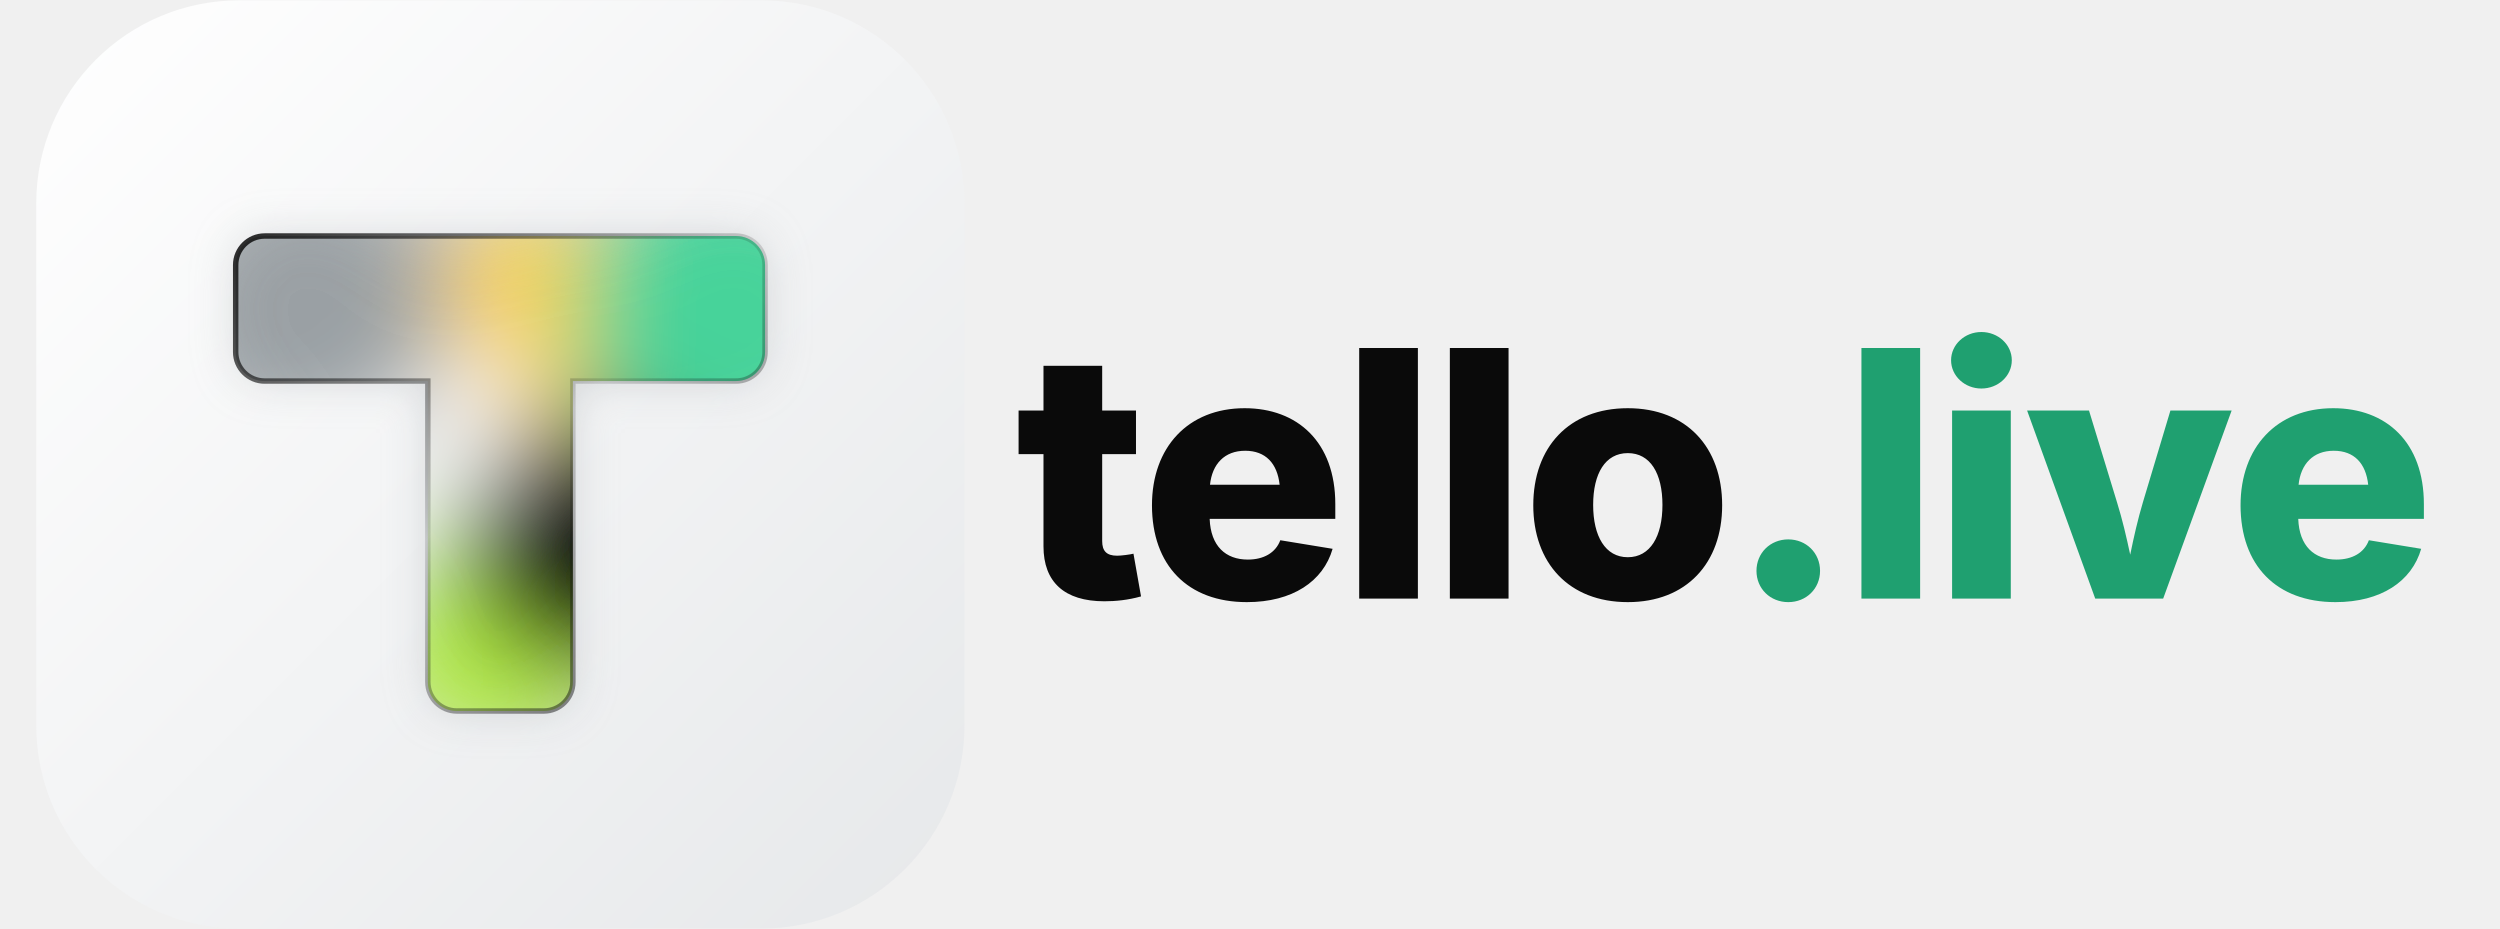
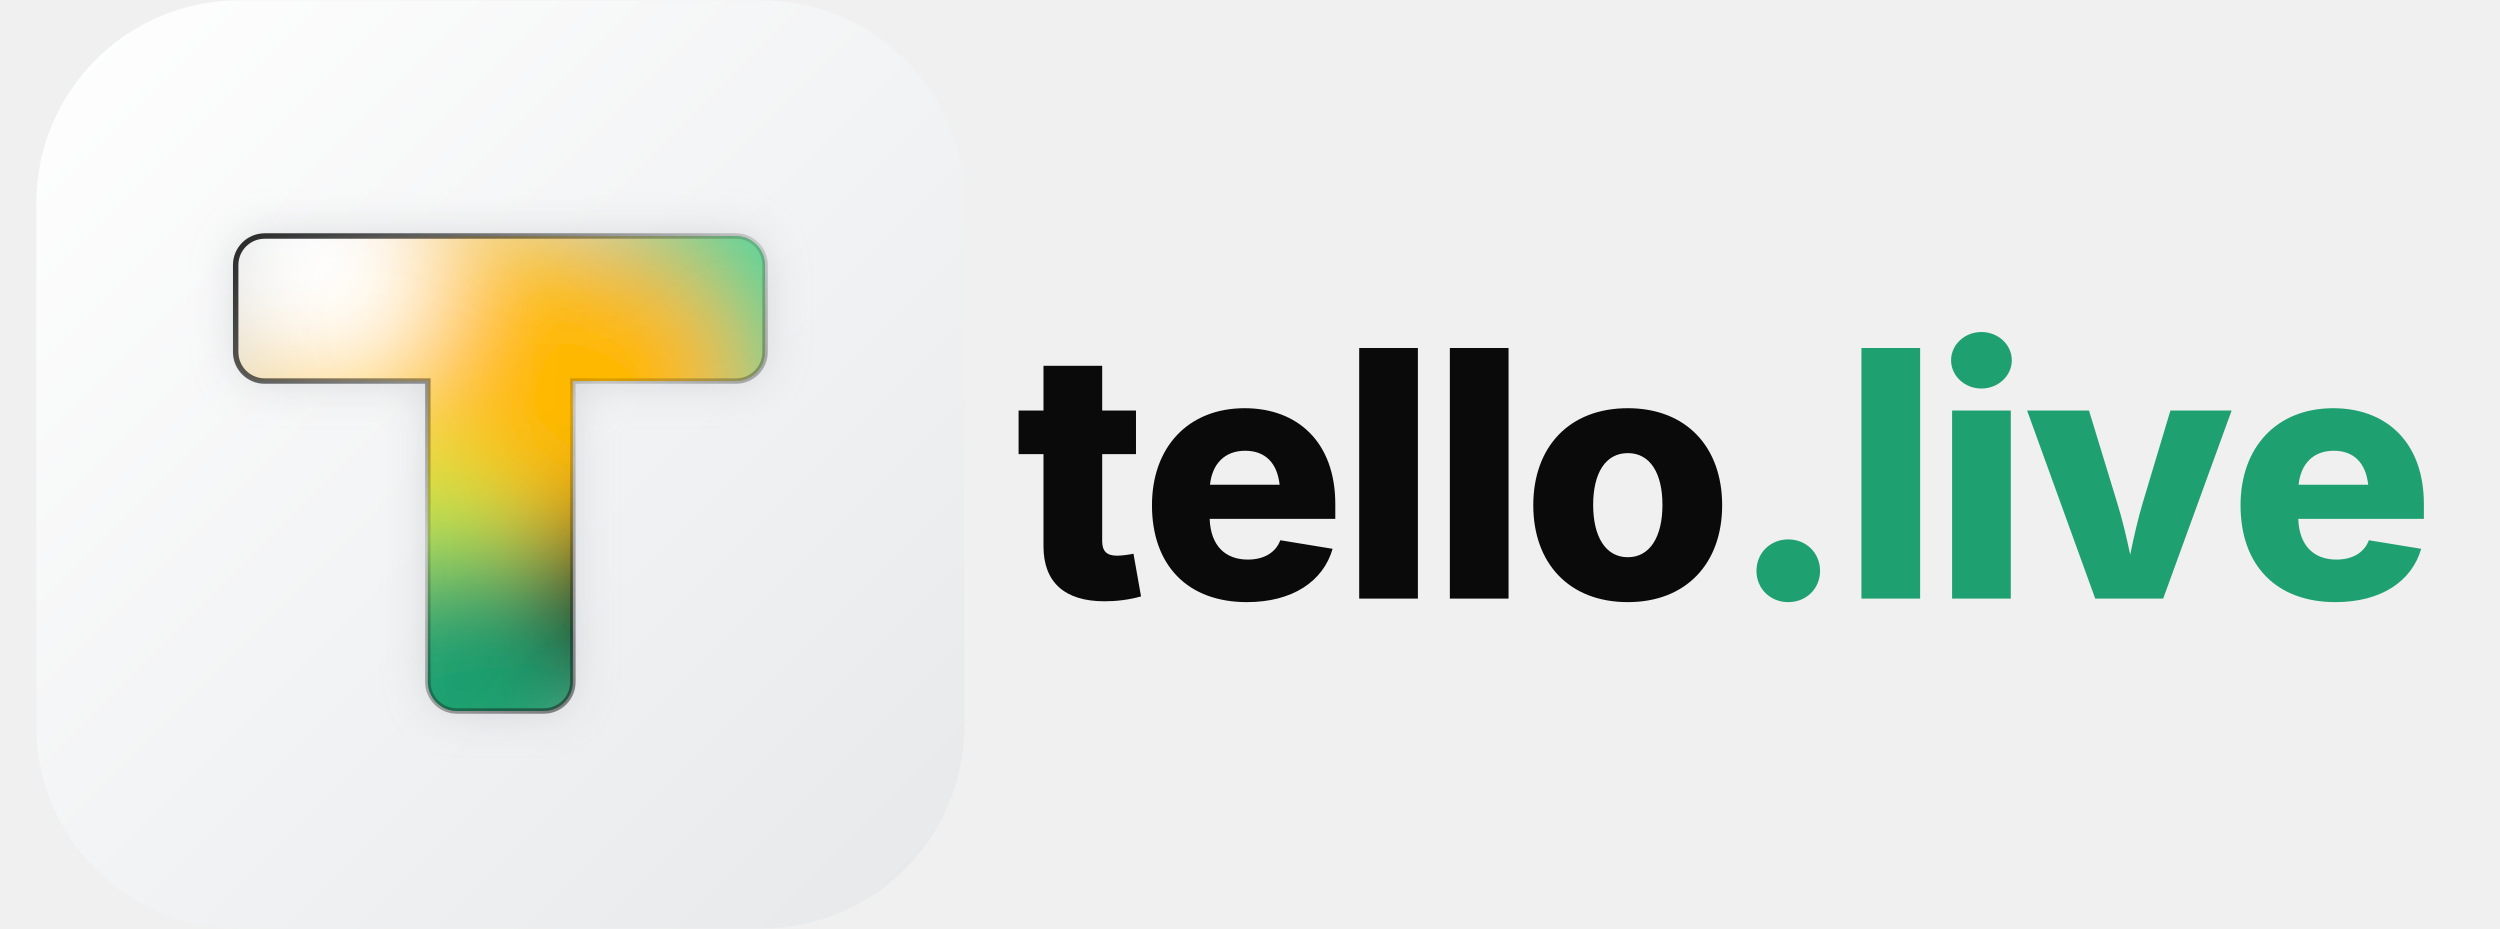
<svg xmlns="http://www.w3.org/2000/svg" width="689" height="256" viewBox="0 0 1379 512" role="img" aria-label="Tello live">
  <g transform="translate(20 0)">
    <defs>
      <linearGradient id="bgh" x1="0" y1="0" x2="1" y2="1">
        <stop offset="0" stop-color="#ffffff" />
        <stop offset="1" stop-color="#e6e8ea" />
      </linearGradient>
      <clipPath id="th">
        <path d="M126 130H386A16 16 0 0 1 402 146V194A16 16 0 0 1 386 210H296V376A16 16 0 0 1 280 392H232A16 16 0 0 1 216 376V210H126A16 16 0 0 1 110 194V146A16 16 0 0 1 126 130Z" />
      </clipPath>
      <filter id="bh" x="-30%" y="-30%" width="160%" height="160%">
        <feGaussianBlur stdDeviation="28" />
      </filter>
      <filter id="gh" x="-30%" y="-30%" width="160%" height="160%">
        <feGaussianBlur stdDeviation="12" />
      </filter>
      <linearGradient id="eh" x1="0" y1="0" x2="1" y2="1">
        <stop offset="0" stop-color="#111111" stop-opacity=".9" />
        <stop offset=".5" stop-color="#111111" stop-opacity=".15" />
        <stop offset="1" stop-color="#111111" stop-opacity=".7" />
      </linearGradient>
    </defs>
    <rect width="512" height="512" rx="112" fill="url(#bgh)" />
    <path d="M126 130H386A16 16 0 0 1 402 146V194A16 16 0 0 1 386 210H296V376A16 16 0 0 1 280 392H232A16 16 0 0 1 216 376V210H126A16 16 0 0 1 110 194V146A16 16 0 0 1 126 130Z" fill="#9aa0a4" opacity=".35" filter="url(#gh)" />
    <g clip-path="url(#th)">
      <rect x="90" y="110" width="332" height="300" fill="#d9dcde" />
      <g filter="url(#bh)">
-         <circle cx="290" cy="205" r="92" fill="#ffd23f" />
-         <circle cx="385" cy="175" r="90" fill="#46d39a" />
-         <circle cx="195" cy="255" r="78" fill="#ffffff" />
-         <circle cx="150" cy="170" r="80" fill="#9aa0a4" />
-         <circle cx="255" cy="350" r="70" fill="#b6f04a" />
-         <circle cx="305" cy="300" r="70" fill="#111111" />
+         <circle cx="200" cy="190" r="96" fill="#ffd23f" />
+         <circle cx="385" cy="175" r="92" fill="#46d39a" />
+         <circle cx="255" cy="330" r="86" fill="#b6f04a" />
+         <circle cx="310" cy="215" r="84" fill="#ffb800" />
+         <circle cx="235" cy="380" r="78" fill="#1fa070" />
+         <circle cx="160" cy="150" r="60" fill="#ffffff" />
+         <circle cx="330" cy="330" r="54" fill="#111111" />
      </g>
    </g>
    <path d="M126 130H386A16 16 0 0 1 402 146V194A16 16 0 0 1 386 210H296V376A16 16 0 0 1 280 392H232A16 16 0 0 1 216 376V210H126A16 16 0 0 1 110 194V146A16 16 0 0 1 126 130Z" fill="none" stroke="url(#eh)" stroke-width="3" />
  </g>
  <path d="M626.611 226.279H607.964V201.602H575.586V226.279H561.855V250.308H575.586V301.147C575.586 320.908 587.183 331.484 609.17 331.484C615.293 331.484 622.158 330.835 629.395 328.794L625.22 305.229C623.457 305.693 618.447 306.343 616.221 306.343C610.376 306.343 607.964 303.745 607.964 298.271V250.308H626.611Z M687.753 331.948C712.894 331.948 729.872 320.537 735.067 302.539L706.215 297.808C703.617 304.766 697.03 308.477 688.309 308.477C676.063 308.477 667.806 301.055 667.25 286.025H736.552V277.861C736.552 243.628 715.678 224.98 686.547 224.98C655.375 224.98 635.429 246.504 635.429 278.511C635.429 311.724 655.189 331.948 687.753 331.948ZM667.435 267.192C668.641 255.781 675.414 248.452 686.825 248.452C698.143 248.452 704.545 255.41 705.844 267.192Z M782.107 191.768H749.729V330.0H782.107Z M832.116 191.768H799.738V330.0H832.116Z M897.896 331.948C930.274 331.948 949.942 310.425 949.942 278.511C949.942 246.504 930.274 224.98 897.896 224.98C865.425 224.98 845.757 246.504 845.757 278.511C845.757 310.425 865.425 331.948 897.896 331.948ZM897.896 307.178C885.464 307.178 878.784 295.581 878.784 278.325C878.784 260.977 885.464 249.751 897.896 249.751C910.327 249.751 917.007 260.977 917.007 278.325C917.007 295.581 910.327 307.178 897.896 307.178Z" fill="#0a0a0a" />
  <path d="M986.405 331.948C996.332 331.948 1003.939 324.526 1003.939 314.692C1003.939 304.858 996.332 297.344 986.405 297.344C976.479 297.344 968.871 304.858 968.871 314.692C968.871 324.526 976.479 331.948 986.405 331.948Z M1059.143 191.768H1026.765V330.0H1059.143Z M1076.774 330.0H1109.152V226.279H1076.774ZM1092.917 214.126C1102.194 214.126 1109.709 207.168 1109.709 198.54C1109.709 189.912 1102.194 182.954 1092.917 182.954C1083.732 182.954 1076.217 189.912 1076.217 198.54C1076.217 207.168 1083.732 214.126 1092.917 214.126Z M1155.728 330.0H1193.208L1230.967 226.279H1197.198L1181.983 277.026C1179.2 286.396 1177.066 295.767 1175.025 305.786C1172.891 295.767 1170.664 286.304 1167.788 277.026L1152.295 226.279H1118.155Z M1288.212 331.948C1313.354 331.948 1330.331 320.537 1335.527 302.539L1306.674 297.808C1304.076 304.766 1297.489 308.477 1288.769 308.477C1276.523 308.477 1268.266 301.055 1267.709 286.025H1337.011V277.861C1337.011 243.628 1316.137 224.98 1287.006 224.98C1255.834 224.98 1235.888 246.504 1235.888 278.511C1235.888 311.724 1255.649 331.948 1288.212 331.948ZM1267.895 267.192C1269.101 255.781 1275.873 248.452 1287.284 248.452C1298.603 248.452 1305.004 255.41 1306.303 267.192Z" fill="#1fa070" />
</svg>
